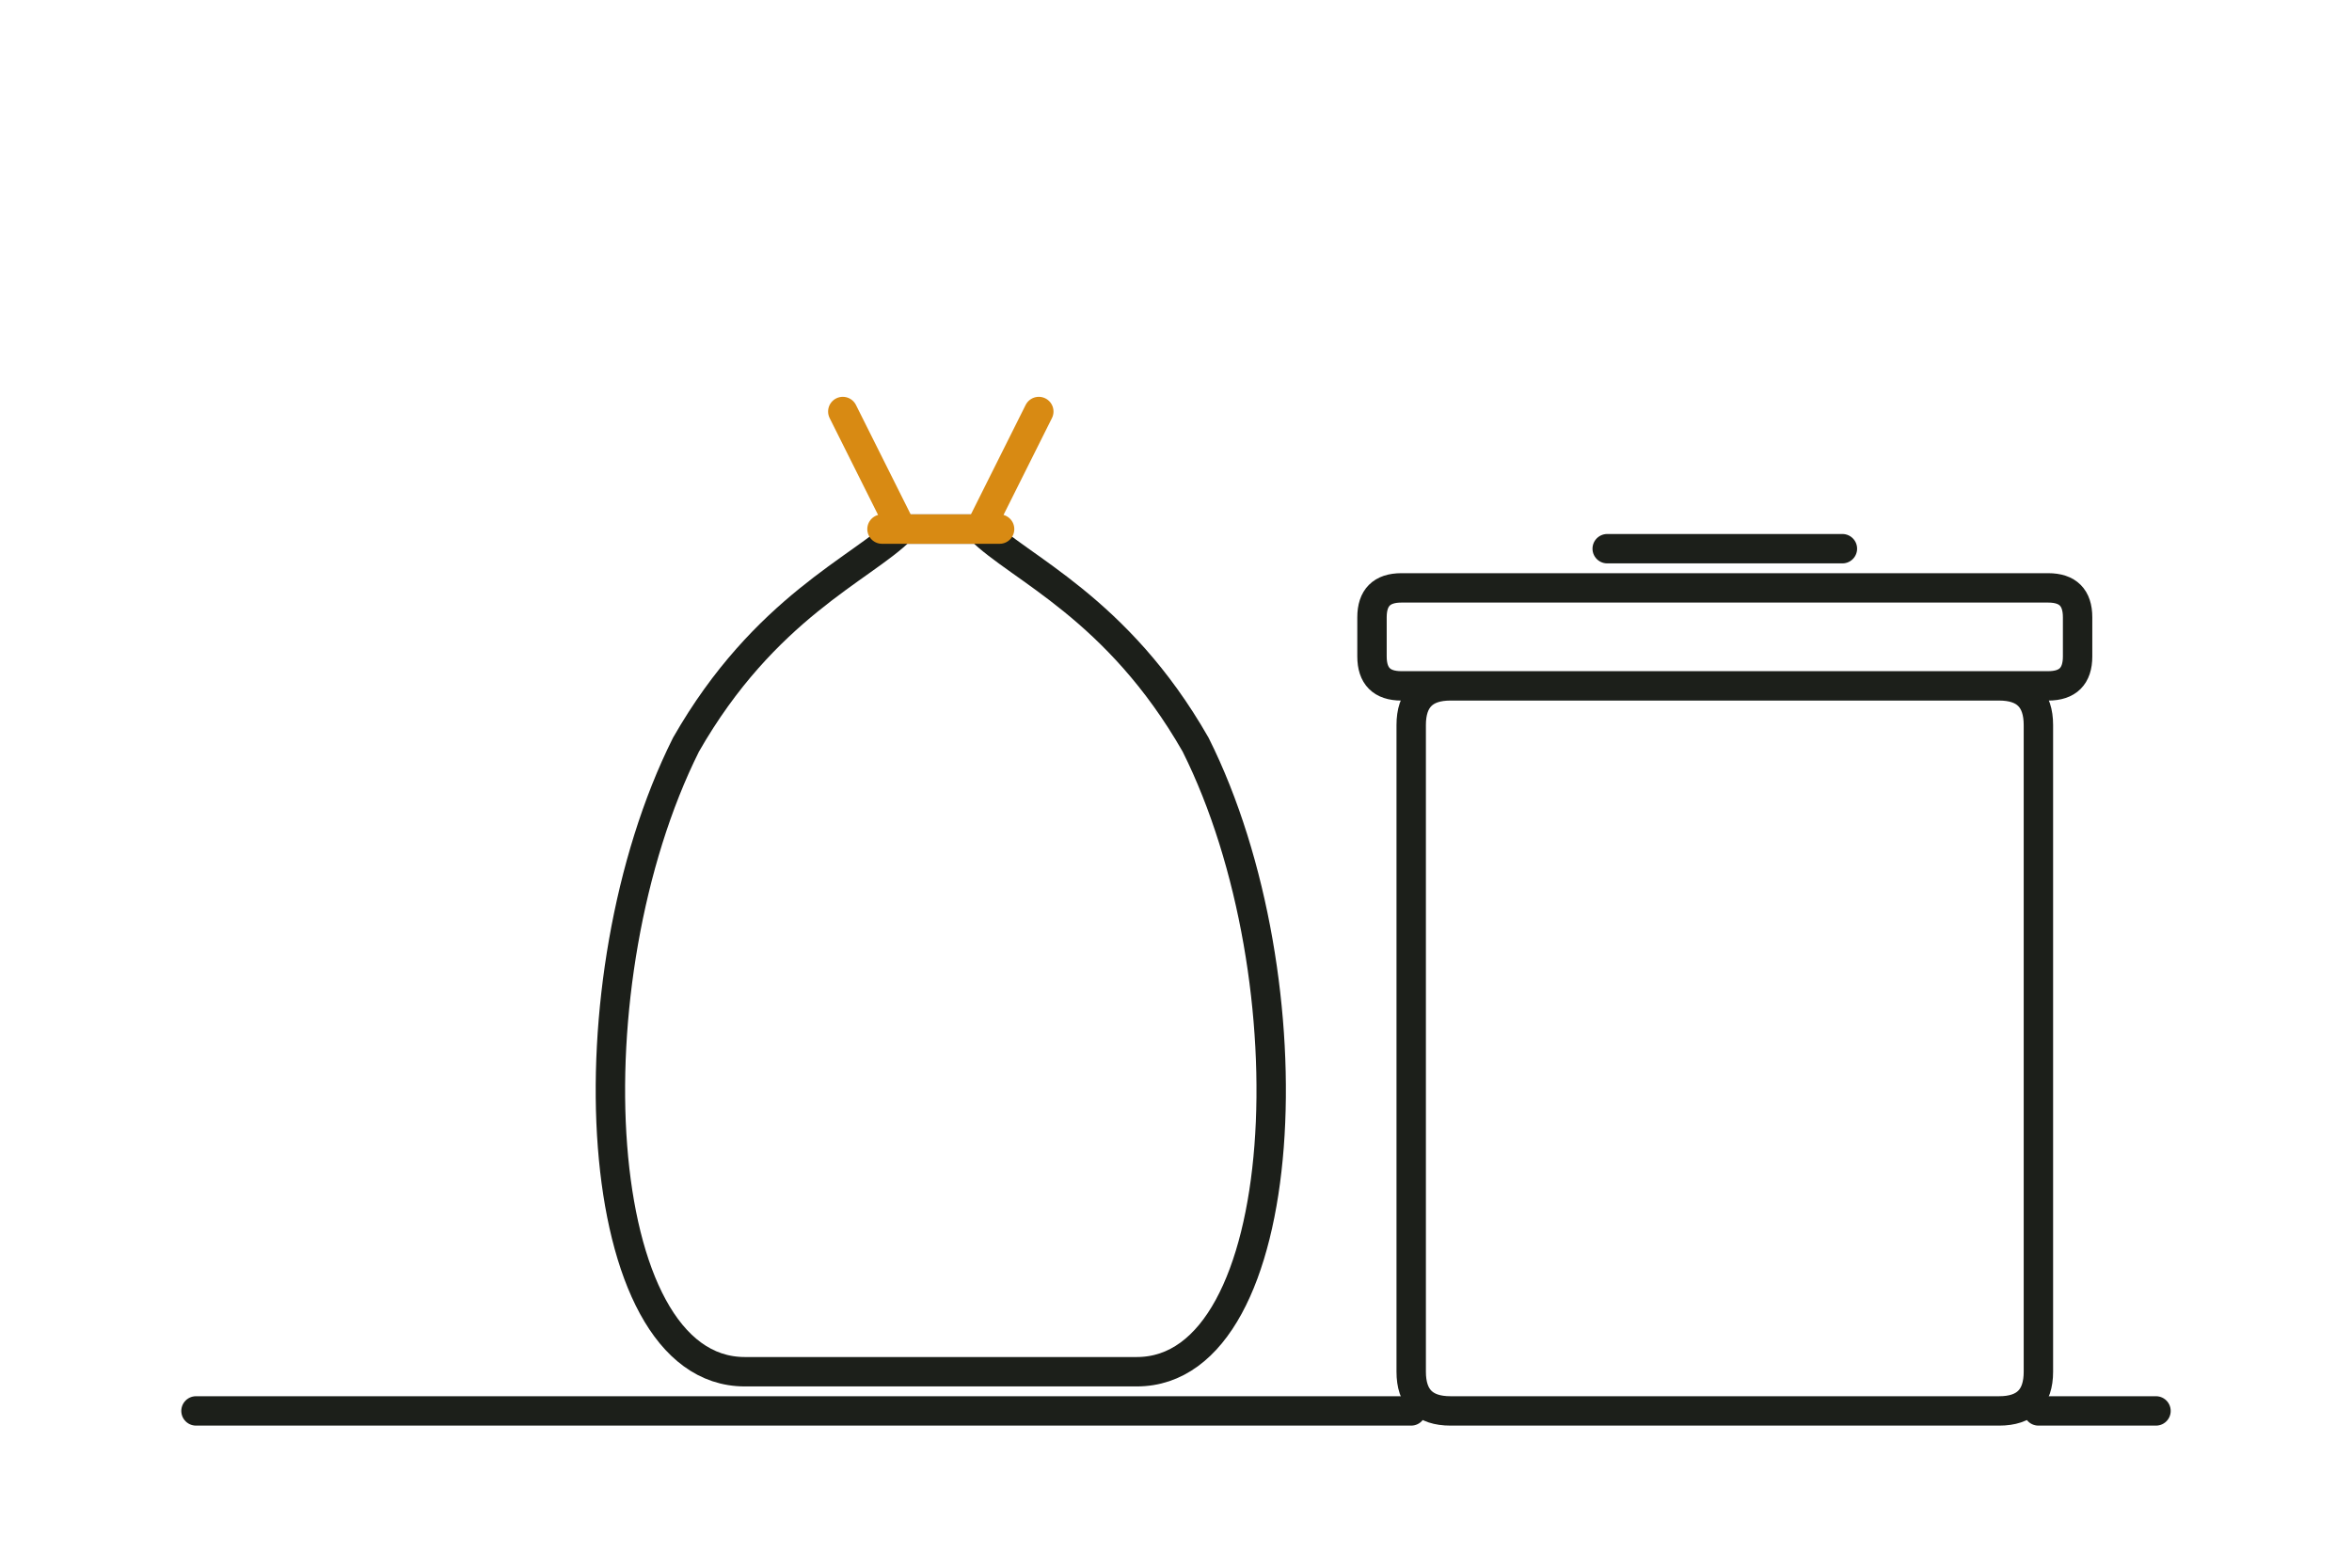
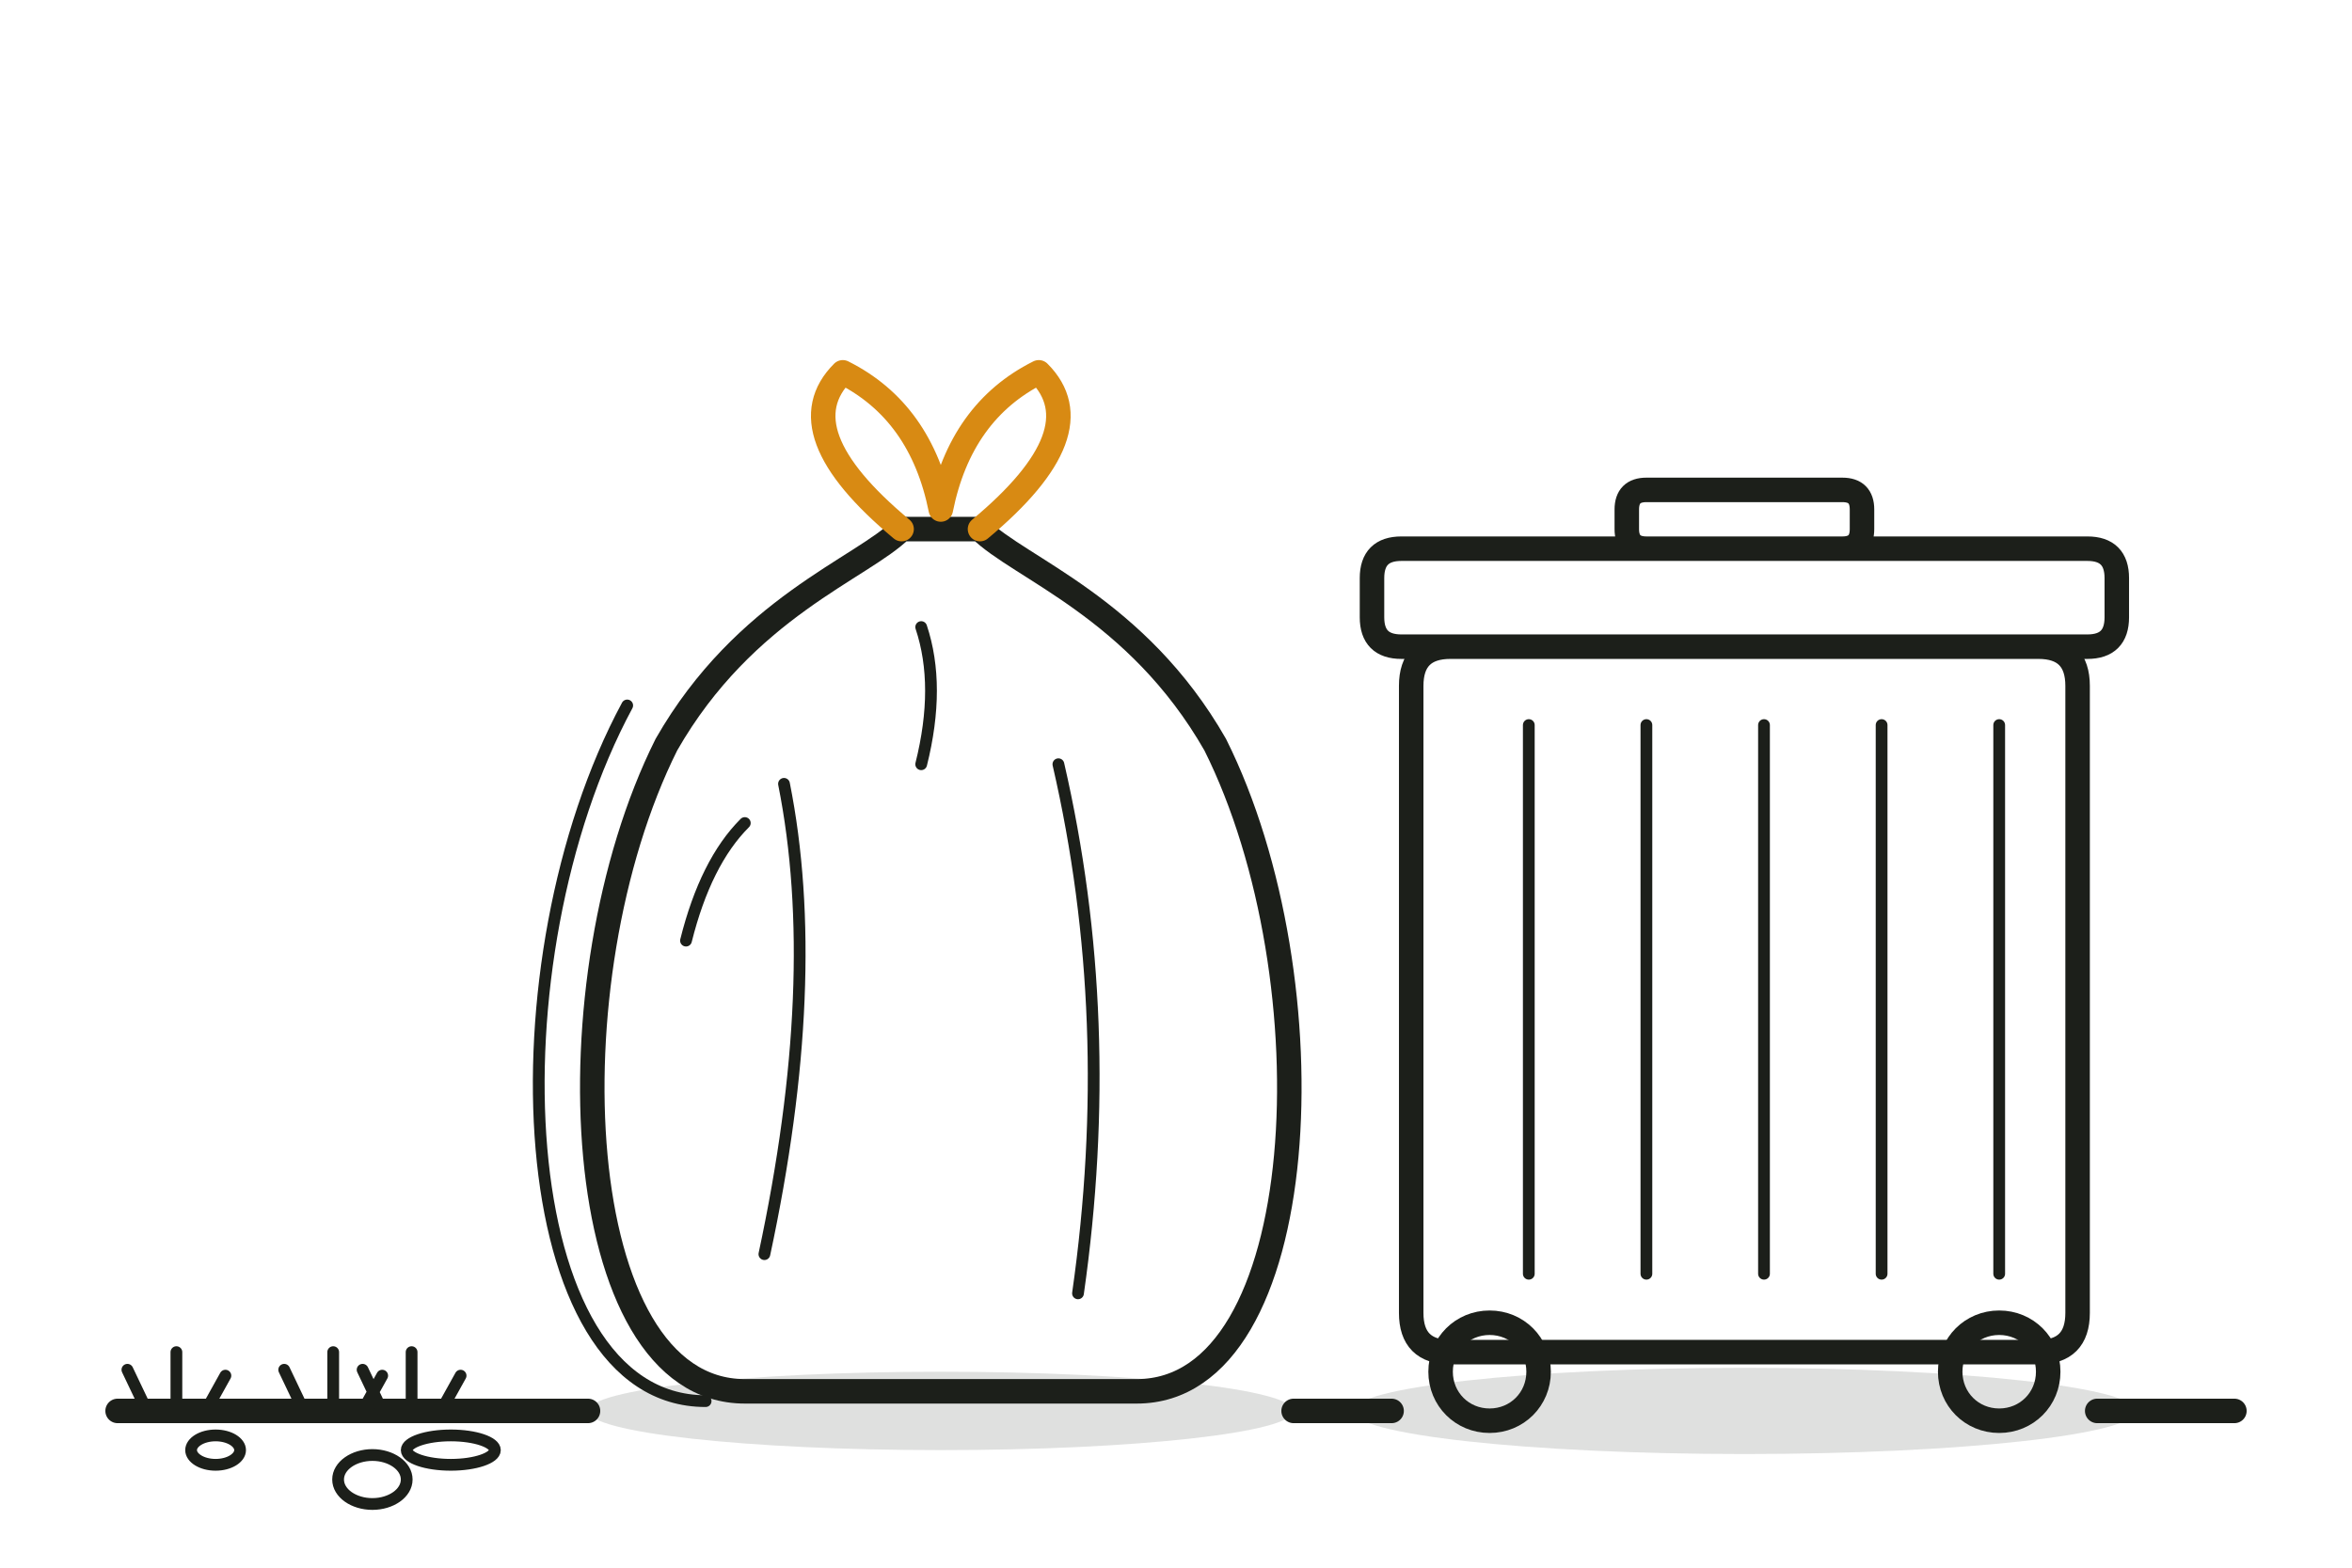
- <svg xmlns="http://www.w3.org/2000/svg" viewBox="0 0 240 160" fill="none" stroke="#1C1F1A" stroke-width="3" stroke-linecap="round" stroke-linejoin="round">
-   <path d="M76 140 C60 140 58 100 70 76 C78 62 88 58 92 54 L100 54 C104 58 114 62 122 76 C134 100 132 140 116 140 Z" />
-   <path class="accent" stroke="#D88A13" d="M92 54 L86 42 M100 54 L106 42 M90 54 L102 54" />
-   <path d="M148 70 L204 70 Q208 70 208 74 L208 140 Q208 144 204 144 L148 144 Q144 144 144 140 L144 74 Q144 70 148 70 Z M143 60 L209 60 Q212 60 212 63 L212 67 Q212 70 209 70 L143 70 Q140 70 140 67 L140 63 Q140 60 143 60 Z M164 56 L188 56" />
-   <path d="M20 144 L144 144 M208 144 L220 144" />
+ <svg xmlns="http://www.w3.org/2000/svg" viewBox="0 0 240 160" fill="none" stroke="#1C1F1A" stroke-width="2.5" stroke-linecap="round" stroke-linejoin="round">
+   <path class="tint" fill="#1C1F1A" fill-opacity="0.14" stroke="none" d="M60 144 C60 141.8 76.1 140 96 140 C115.9 140 132 141.8 132 144 C132 146.2 115.9 148 96 148 C76.1 148 60 146.2 60 144 Z" />
+   <path class="tint" fill="#1C1F1A" fill-opacity="0.14" stroke="none" d="M138 144 C138 141.6 155.9 139.6 178 139.6 C200.1 139.6 218 141.6 218 144 C218 146.4 200.1 148.4 178 148.4 C155.9 148.4 138 146.4 138 144 Z" />
+   <path d="M76 142 C58 142 56 100 68 76 C76 62 88 58 92 54 L100 54 C104 58 116 62 124 76 C136 100 134 142 116 142 Z" />
+   <path class="thin" stroke-width="1.2" d="M72 143 C52 143 50 98 64 72" />
+   <path class="thin" stroke-width="1.2" d="M80 80 Q84 100 78 128 M108 78 Q114 104 110 132 M94 64 Q96 70 94 78" />
+   <path class="thin" stroke-width="1.2" d="M70 96 Q72 88 76 84" />
+   <path class="accent" stroke="#D88A13" d="M92 54 Q80 44 86 38 Q94 42 96 52 M100 54 Q112 44 106 38 Q98 42 96 52" />
+   <path d="M148 66 L208 66 Q212 66 212 70 L212 134 Q212 138 208 138 L148 138 Q144 138 144 134 L144 70 Q144 66 148 66 Z M143 56 L213 56 Q216 56 216 59 L216 63 Q216 66 213 66 L143 66 Q140 66 140 63 L140 59 Q140 56 143 56 Z M168 50 L188 50 Q190 50 190 52 L190 54 Q190 56 188 56 L168 56 Q166 56 166 54 L166 52 Q166 50 168 50 Z" />
+   <path class="thin" stroke-width="1.2" d="M156 74 L156 130 M168 74 L168 130 M180 74 L180 130 M192 74 L192 130 M204 74 L204 130" />
+   <path d="M147 140 C147 137.2 149.2 135 152 135 C154.8 135 157 137.2 157 140 C157 142.8 154.8 145 152 145 C149.2 145 147 142.8 147 140 Z M199 140 C199 137.2 201.2 135 204 135 C206.8 135 209 137.2 209 140 C209 142.8 206.8 145 204 145 C201.2 145 199 142.8 199 140 Z" />
+   <path d="M12 144 L60 144 M132 144 L142 144 M214 144 L228 144" />
+   <path class="thin" stroke-width="1.2" d="M15 144 L13 139.8 M18 144 L18 138 M21 144 L23 140.4 M31 144 L29 139.8 M34 144 L34 138 M37 144 L39 140.4 M39 144 L37 139.8 M42 144 L42 138 M45 144 L47 140.4" />
+   <path class="thin" stroke-width="1.2" d="M19.5 148 C19.5 147.2 20.6 146.5 22 146.5 C23.4 146.5 24.5 147.2 24.5 148 C24.5 148.8 23.4 149.5 22 149.5 C20.6 149.5 19.5 148.8 19.5 148 Z M34.5 151 C34.5 149.6 36.1 148.5 38 148.5 C39.9 148.5 41.5 149.6 41.5 151 C41.5 152.4 39.9 153.5 38 153.5 C36.1 153.5 34.5 152.4 34.5 151 Z M41.5 148 C41.5 147.2 43.5 146.5 46 146.5 C48.5 146.5 50.5 147.2 50.5 148 C50.5 148.8 48.5 149.5 46 149.5 C43.5 149.5 41.5 148.8 41.5 148 Z" />
</svg>
